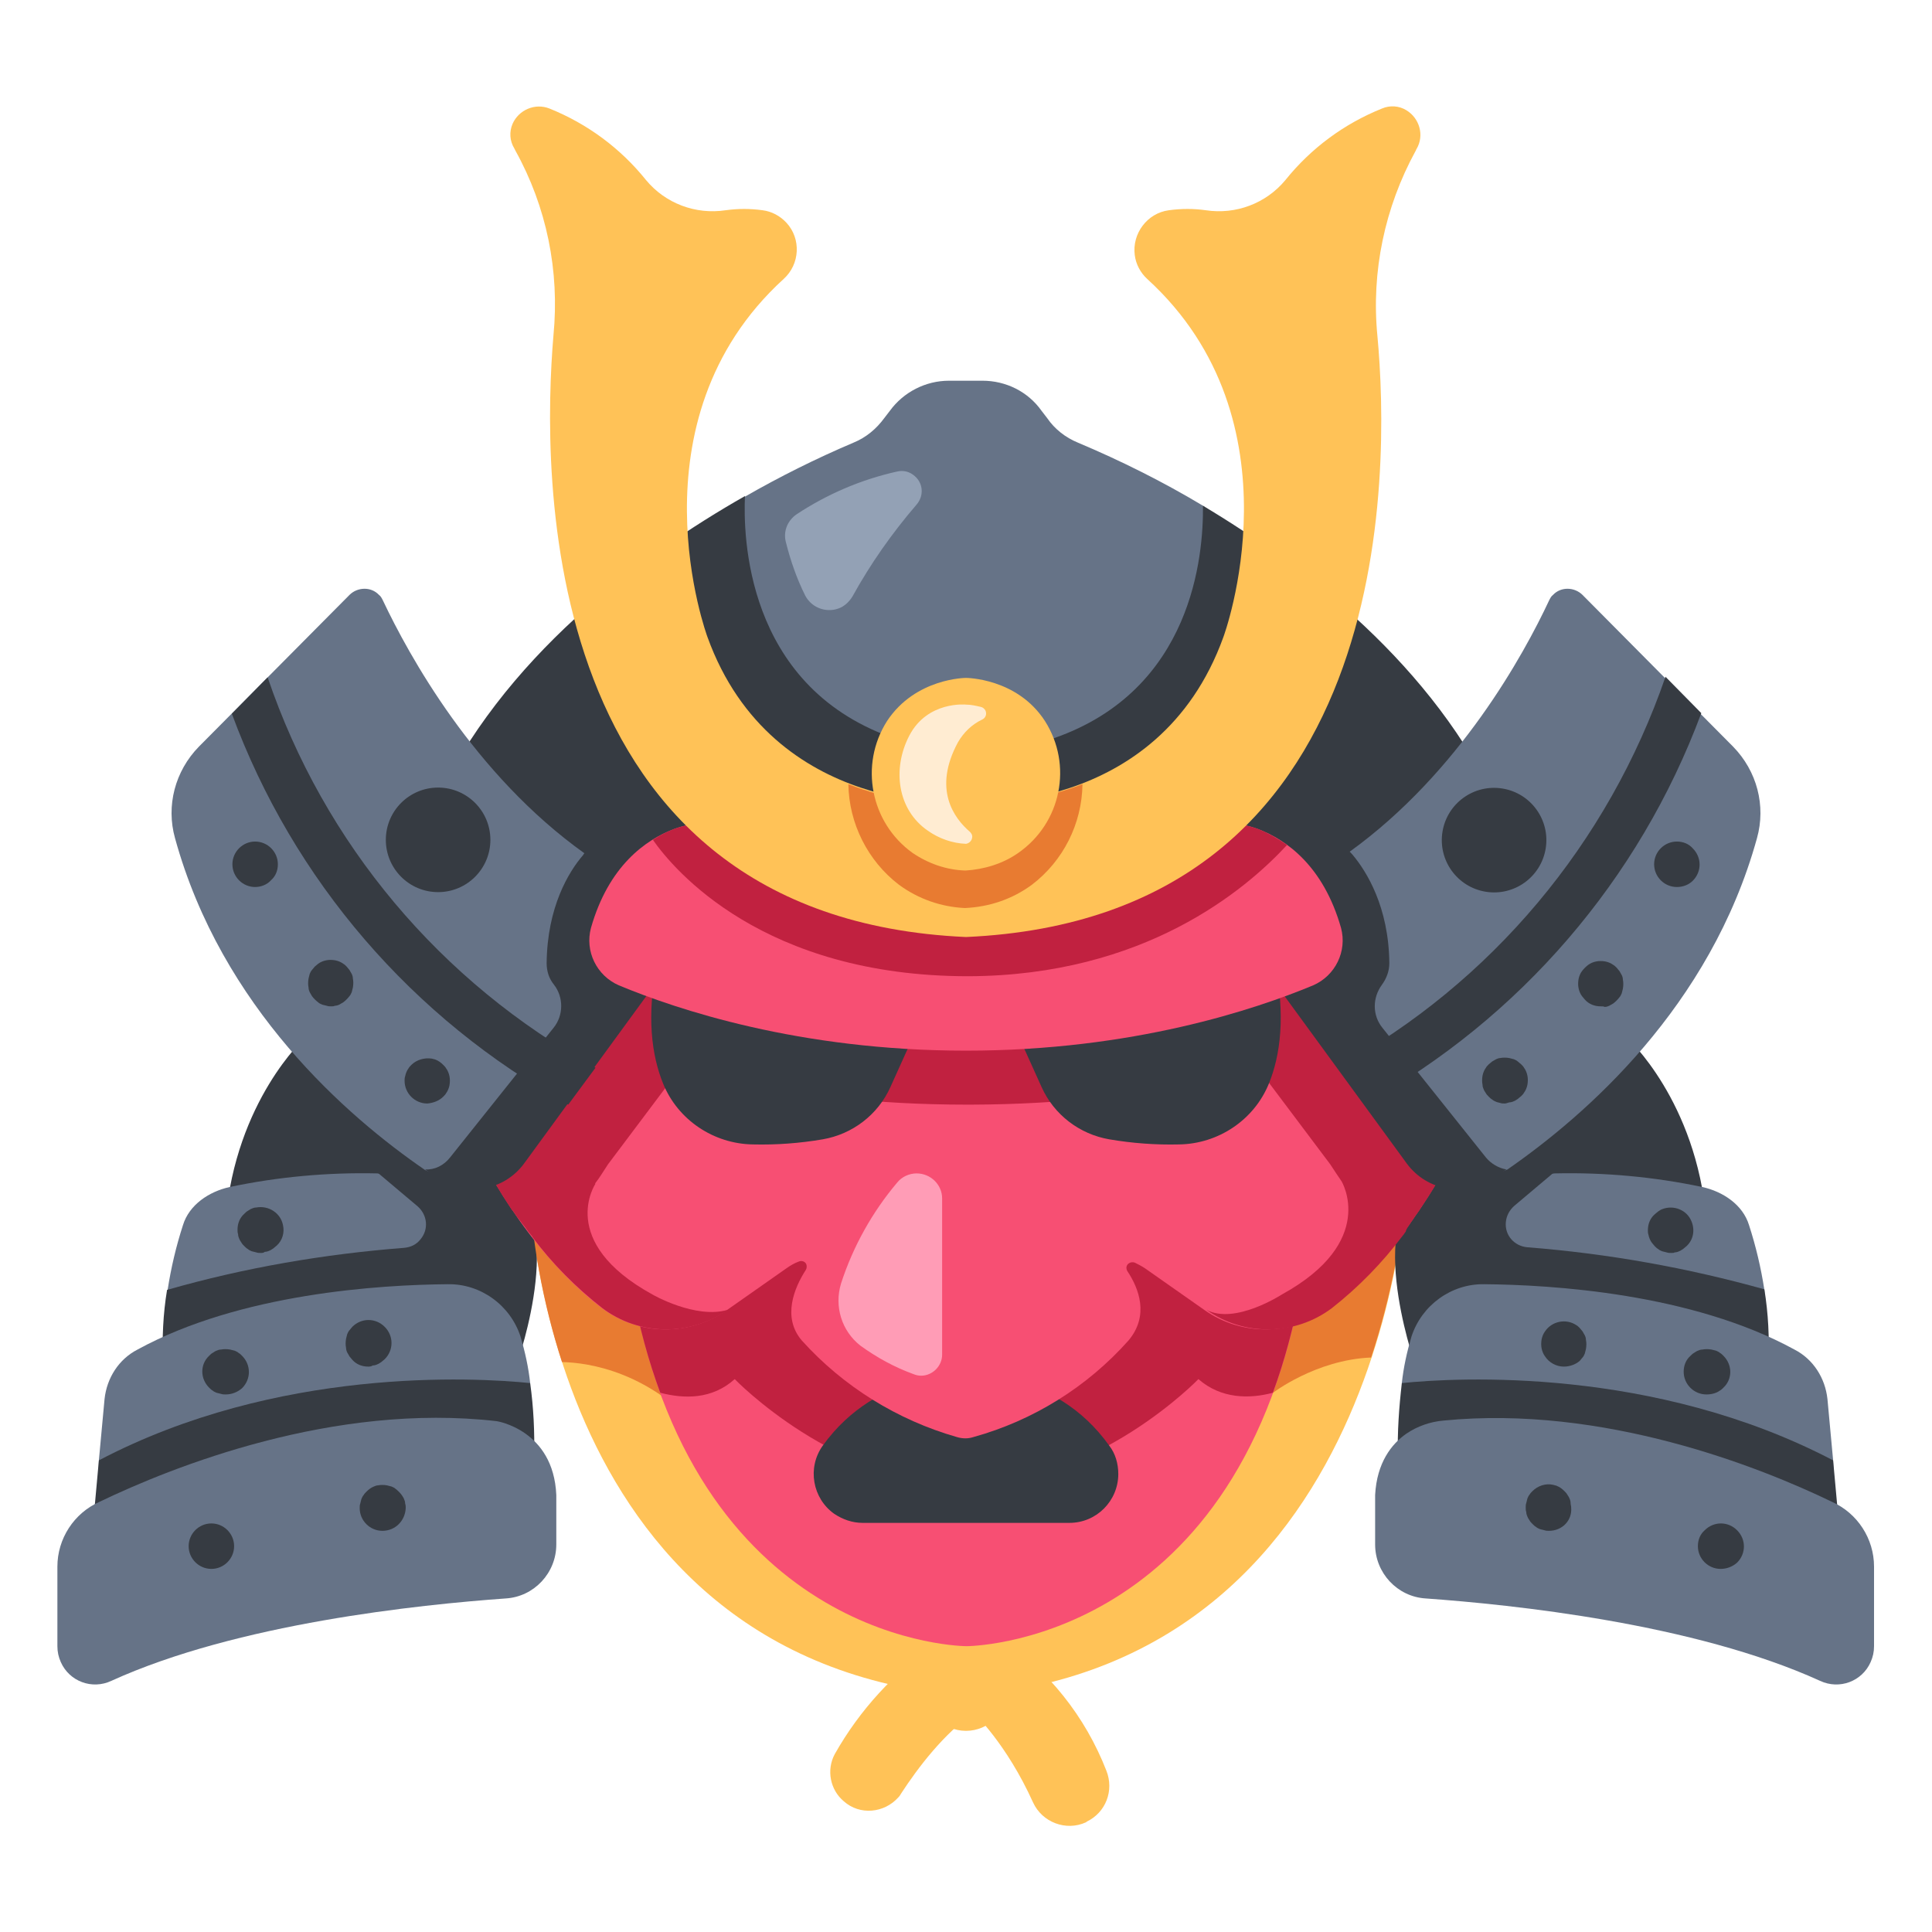
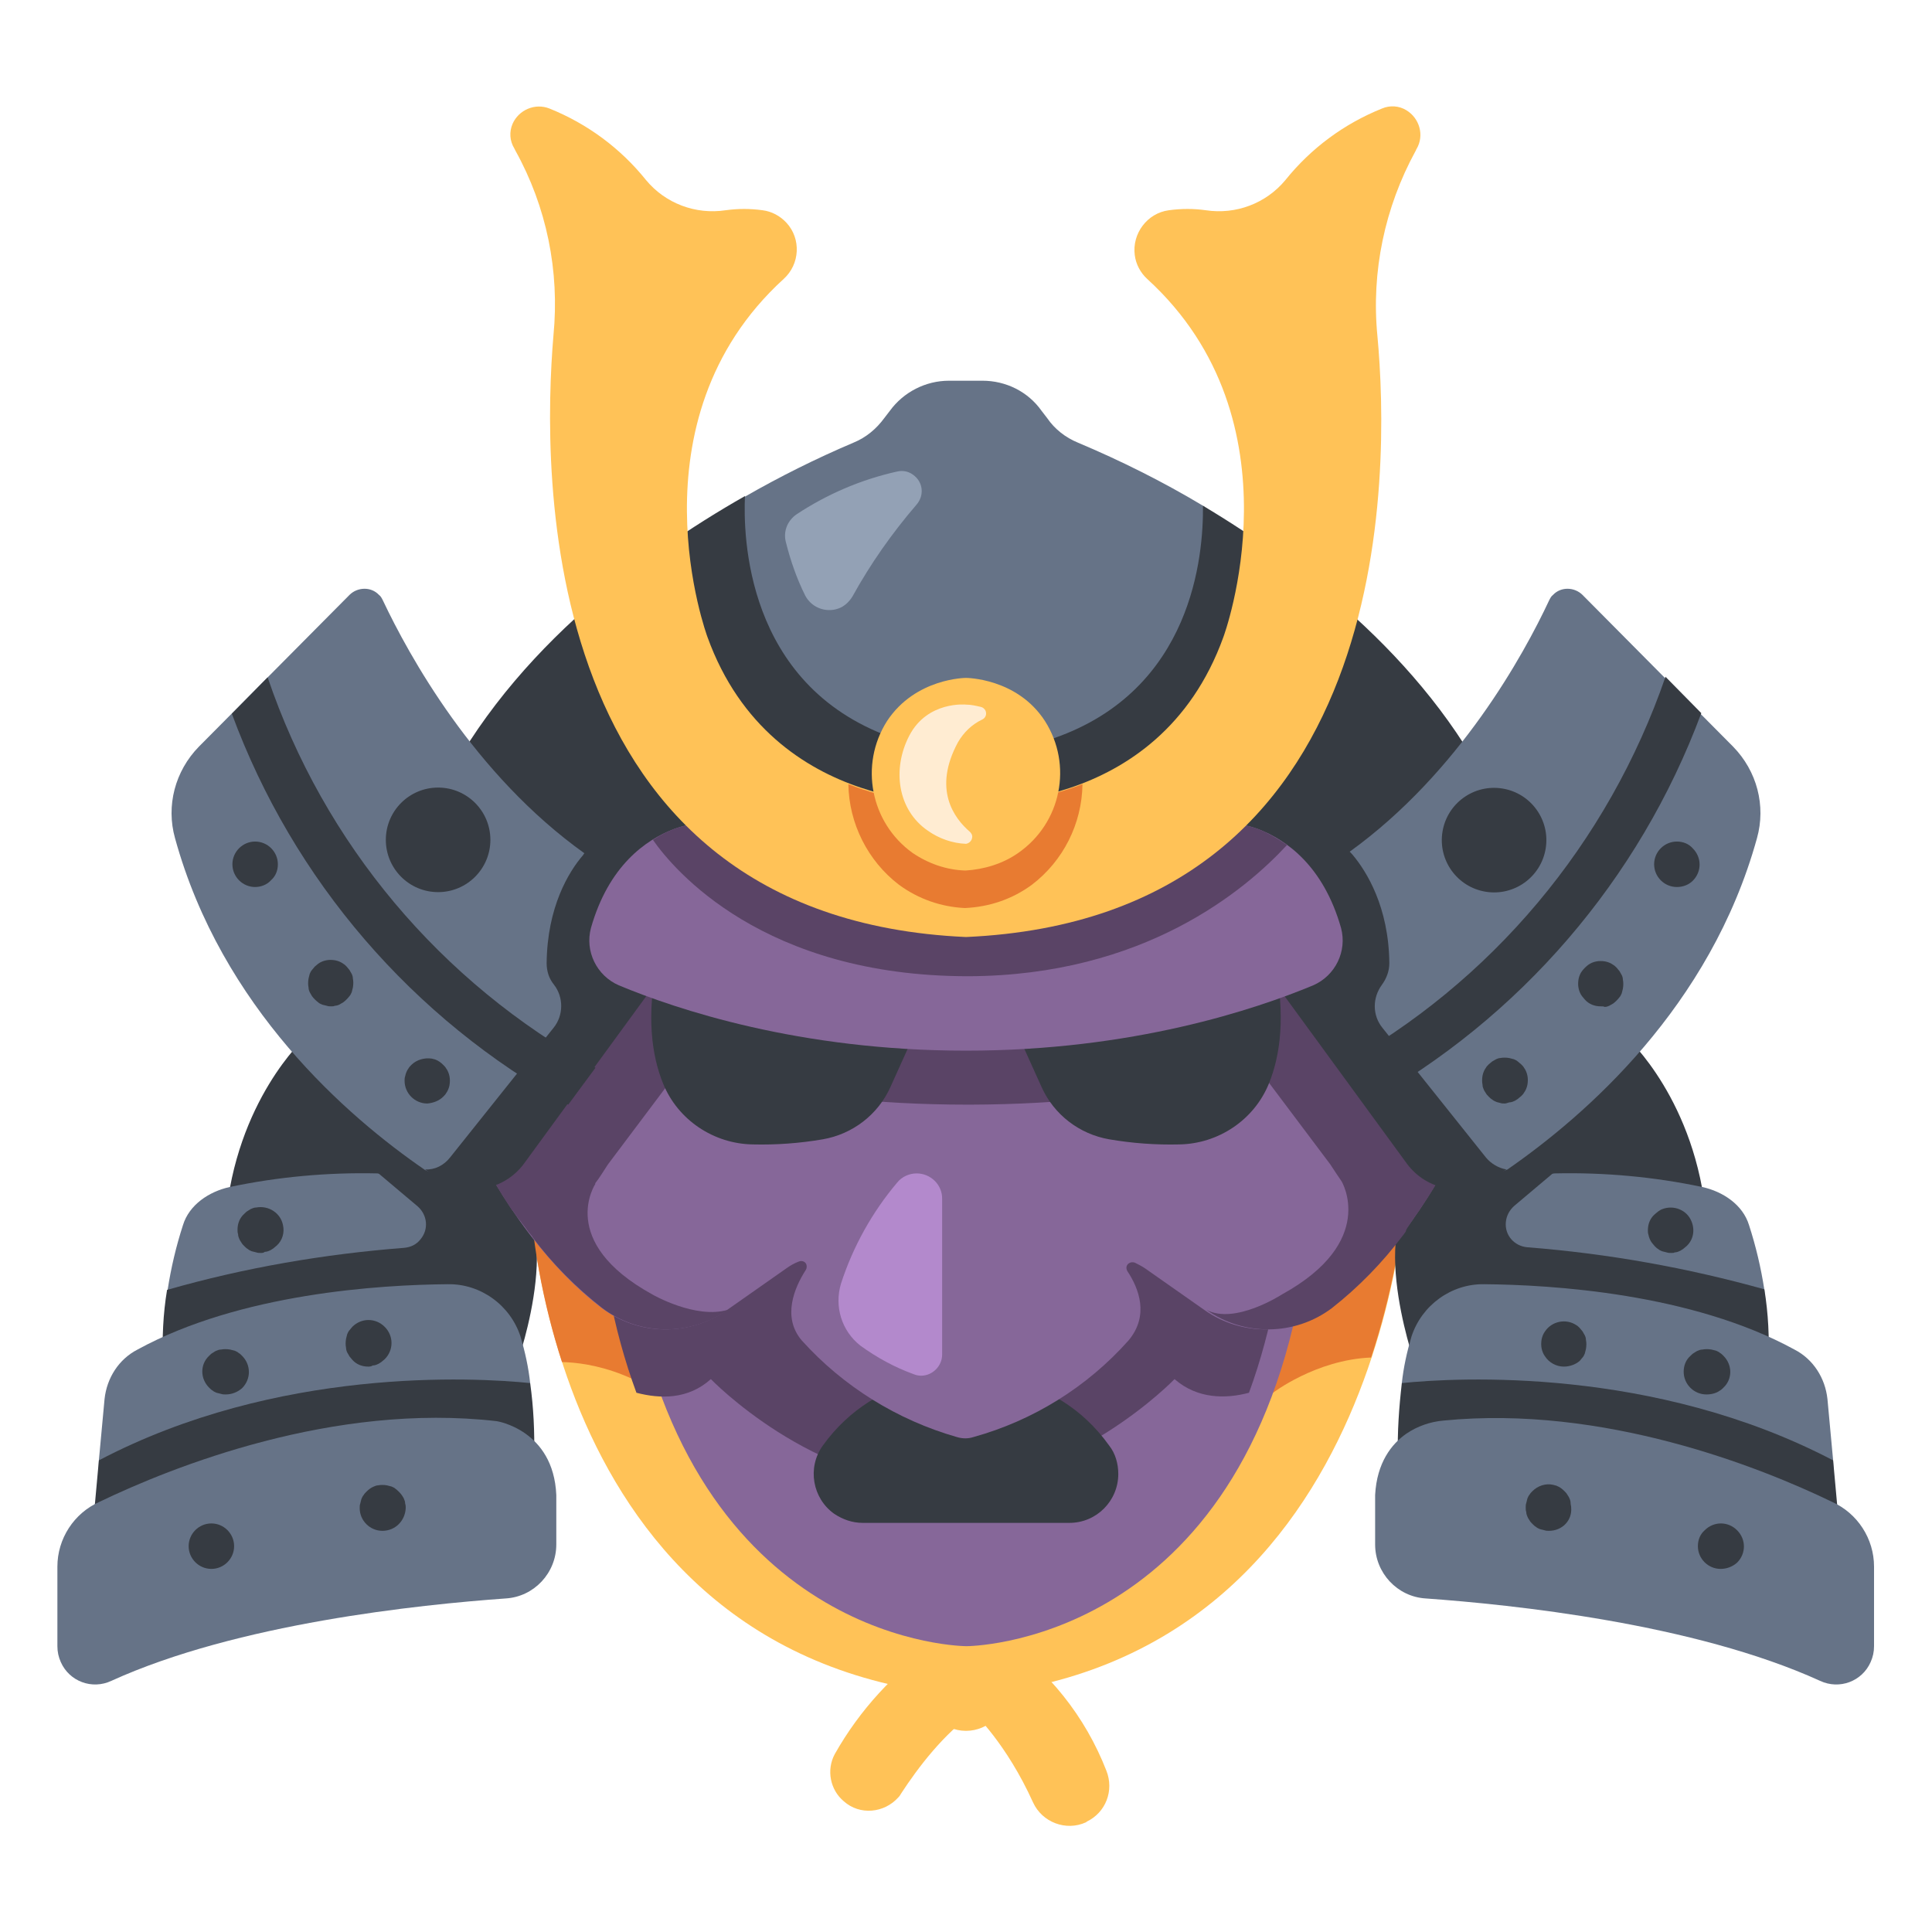
<svg xmlns="http://www.w3.org/2000/svg" version="1.1" id="icons" x="0px" y="0px" width="340px" height="340px" viewBox="0 0 340 340" style="enable-background:new 0 0 340 340;" xml:space="preserve">
  <style type="text/css">
	.st0{fill:#FFC257;}
	.st1{fill:#667387;}
	.st2{fill:#363B42;}
	.st3{fill:#E87B31;}
- 	.st4{fill:#F74F73;}
- 	.st5{fill:#C12140;}
+ 	.st4{fill:#866799;}
+ 	.st5{fill:#5A4466;}
	.st6{fill:#FFECD2;}
	.st7{fill:#93A1B5;}
- 	.st8{fill:#FF9CB6;}
+ 	.st8{fill:#B389CC;}
</style>
  <path class="st0" d="M171.4,301.5c0,0,5.7,5.3,10.4,15.7c1.6,3.5,5.8,5.1,9.3,3.5c0,0,0.1,0,0.1-0.1l0,0c3.4-1.6,4.9-5.5,3.5-9  c-3.7-9.5-10.2-17.7-18.7-23.4L171.4,301.5z" />
  <path class="st0" d="M164.7,289.2c-7.3,5.1-13.4,11.7-17.8,19.5c-1.5,2.8-0.8,6.3,1.6,8.3l0,0c2.8,2.5,7.1,2.1,9.6-0.7  c0.2-0.2,0.4-0.5,0.5-0.7c3-4.6,7.5-10.5,12.8-14.2L164.7,289.2z" />
  <path class="st0" d="M234.6,208.3L170,277.7l-64.6-69.4L93,207.1c0,0,1,85.1,77,91.4c76-6.2,77.8-93.7,77.8-93.7L234.6,208.3z" />
  <path class="st0" d="M170,272.4L170,272.4c4,0,7.3,3.3,7.3,7.3v17.6c0,4-3.3,7.3-7.3,7.3l0,0c-4,0-7.3-3.3-7.3-7.3v-17.6  C162.7,275.7,166,272.4,170,272.4z" />
  <path class="st1" d="M189.7,77.9c-2.2-0.9-4.1-2.4-5.4-4.3l-1-1.3c-2.4-3.4-6.3-5.3-10.4-5.3h-5.9c-4.1,0-8,2-10.4,5.3l-1,1.3  c-1.4,1.9-3.2,3.4-5.4,4.3c-6.6,2.8-13,6-19.1,9.5c0,0-41.4,29.5-53.4,55.9c0,0,20.3,32.9,92.3,32.9s92.9-33.4,92.9-33.4  C251.6,117.7,211.7,89,211.7,89C204.7,84.8,197.3,81.1,189.7,77.9z" />
  <path class="st2" d="M211.7,89c0.1,8.7-1.8,32.4-26.2,40.9c-9.3,3.2-19.5,3.2-28.8-0.2c-25.6-9.3-25.9-35.6-25.6-42.4  c-18.3,10.4-42.9,28.5-54.9,54.9c0,0,21.8,33.9,93.8,33.9s93.8-33.9,93.8-33.9C252.4,117.2,229.6,99.7,211.7,89z" />
  <path class="st2" d="M53.6,182.7c0,0-12.1,11-13.9,32h58.2C97.9,214.7,71.2,183,53.6,182.7z" />
  <path class="st1" d="M87.3,208.6l-20.9-2.1c-8.7-0.2-17.5,0.6-26,2.4c-3.6,0.8-7.1,3.1-8.2,6.7c-1.2,3.7-2.1,7.5-2.7,11.4  c0,0-0.3,8.4-0.1,12.8h60.5C89.9,239.8,100.2,213.1,87.3,208.6z" />
  <path class="st2" d="M87.8,208c-7.1-1-14.2-1.5-21.3-1.6l7,5.9c1.7,1.5,2,4,0.5,5.8c-0.7,0.9-1.7,1.4-2.9,1.5  c-14.1,1.1-28.1,3.5-41.7,7.4c-0.7,4.2-0.9,8.6-0.7,12.8h62.3C91.1,239.8,100.6,212.5,87.8,208z" />
  <path class="st1" d="M93.3,256.4l0-13c-0.3-2.8-0.9-5.5-1.7-8.2c-1.8-5.5-7-9.3-12.8-9.2c-11.9,0.1-36.5,1.6-54.6,11.5  c-3.3,1.7-5.4,5-5.8,8.7l-1,10.8l-0.2,11.2L93.3,256.4z" />
  <path class="st2" d="M93.3,243.4c-9.8-1-44.5-2.9-75.9,13.6l-1,11L94,256.3C94.1,252,93.9,247.7,93.3,243.4z" />
  <path class="st3" d="M223.9,245.2c0,0,7.6-5.9,17.4-6.3c3.6-11,5.8-22.4,6.4-34l-13.2,3.5L193,253h21.6L223.9,245.2z" />
  <path class="st3" d="M105.4,208.3L93,207.1c0.5,11.1,2.5,22.1,5.9,32.6c4.6,0.1,15.8,1.6,25.5,13.3H147L105.4,208.3z" />
  <path class="st1" d="M87.4,250.1c0,0,10,1.5,10.5,13v8.7c0,5-3.9,9.2-8.9,9.5c-15.3,1.1-47.2,4.4-69.4,14.5  c-3.4,1.6-7.4,0.1-8.9-3.3c-0.4-0.9-0.6-1.8-0.6-2.8v-14c0-4.9,2.9-9.4,7.4-11.4C30.4,258.1,58.7,246.8,87.4,250.1z" />
  <path class="st4" d="M210,212.5H130l-18.6,15.1c11.8,62.1,58.7,62.1,58.7,62.1s46.9,0,58.7-62.1L210,212.5z" />
-   <path class="st5" d="M170,212.5h-40l-18.6,15.1c1.1,5.9,2.7,11.8,4.8,17.5c4.2,1.1,9.1,1.2,13.1-2.4c0,0,17.9,18.6,40.8,18.6  s40.8-18.6,40.8-18.6c4,3.5,9,3.5,13.1,2.4c2.1-5.7,3.6-11.5,4.8-17.5L210,212.5H170z" />
+   <path class="st5" d="M165.8,212.5h-40l-18.6,15.1c1.1,5.9,2.7,11.8,4.8,17.5c4.2,1.1,9.1,1.2,13.1-2.4c0,0,17.9,18.6,40.8,18.6  s40.8-18.6,40.8-18.6c4,3.5,9,3.5,13.1,2.4c2.1-5.7,3.6-11.5,4.8-17.5l-18.6-15.1H165.8z" />
  <path class="st2" d="M195.2,254.4c-9.7-13.6-25.2-12.5-25.2-12.5s-15.5-1-25.2,12.5c-2.8,3.9-1.8,9.3,2,12c1.5,1,3.2,1.6,5,1.6h36.4  c4.8,0,8.6-3.9,8.6-8.6C196.8,257.6,196.3,255.8,195.2,254.4L195.2,254.4z" />
  <path class="st2" d="M286.4,182.7c0,0,12.1,11,13.9,32h-58.2C242.1,214.7,268.8,183,286.4,182.7z" />
  <path class="st1" d="M252.7,208.6l20.9-2.1c8.7-0.2,17.5,0.6,26,2.4c3.6,0.8,7.1,3.1,8.2,6.7c1.2,3.7,2.1,7.5,2.7,11.4  c0,0,0.5,8.4,0.2,12.8h-61.1C249.6,239.8,239.8,213.1,252.7,208.6z" />
  <path class="st2" d="M310.5,226.9c-13.6-3.8-27.6-6.3-41.7-7.4c-2.3-0.2-4-2.1-3.8-4.4c0.1-1.1,0.6-2.1,1.5-2.9l7-5.9  c-7.1,0.1-14.3,0.6-21.3,1.6c-12.8,4.5-3.3,31.8-3.3,31.8h62.3C311.4,235.5,311.2,231.2,310.5,226.9z" />
  <path class="st1" d="M246.7,256.4l0-13c0.3-2.8,0.9-5.5,1.7-8.2c1.8-5.5,7-9.3,12.8-9.2c11.9,0.1,36.5,1.6,54.6,11.5  c3.3,1.7,5.4,5,5.8,8.7l1,10.8l0.3,10.9L246.7,256.4z" />
  <path class="st2" d="M322.6,257c-31.5-16.5-66.1-14.6-75.9-13.6c-0.5,4.3-0.8,8.6-0.7,12.9l77.6,11.7L322.6,257z" />
  <path class="st4" d="M230.5,167.4l-60.5,8.8l-60.5-8.8l-25.4,35.2c0,0,8,17.1,21.8,27.6c6.5,4.9,15.4,5,22.1,0.3l10.4-7.3  c0.7-0.5,1.4-0.9,2.2-1.2c0.5-0.2,1.1,0,1.3,0.5c0.1,0.3,0.1,0.7-0.1,1c-2,3.1-4.2,8.3-0.7,12.4c7.3,8.1,16.8,14,27.3,17  c1,0.3,2,0.3,2.9,0c10.5-2.9,20-8.8,27.3-17c3.7-4.4,1.8-9.2-0.2-12.2c-0.3-0.5-0.2-1.1,0.3-1.4c0.3-0.2,0.7-0.2,1-0.1  c0.6,0.3,1.2,0.6,1.8,1l10.4,7.3c6.6,4.7,15.6,4.6,22.1-0.3c13.8-10.4,21.8-27.6,21.8-27.6L230.5,167.4z" />
  <path class="st5" d="M248.2,215.3c0.1-0.2,0.3-0.4,0.4-0.6c0.4-0.6,0.8-1.2,1.2-1.7c0-0.1,0.1-0.1,0.1-0.2l0,0  c2.2-3.2,4.2-6.6,5.9-10.2l-25.3-35.2l-60.5,8.8l-60.5-8.8l-25.4,35.2c1.7,3.5,3.7,6.9,5.9,10.2l0,0c0,0.1,0.1,0.2,0.2,0.2  c0.4,0.6,0.8,1.2,1.3,1.8c0.1,0.1,0.2,0.2,0.3,0.4c0.4,0.5,0.8,1,1.2,1.6c0.2,0.2,0.3,0.4,0.5,0.6c0.1,0.1,0.2,0.2,0.2,0.3h0  c3.5,4.7,7.7,8.9,12.3,12.5c6.5,4.9,15.4,5,22.1,0.3c-5.7,1.7-13.3-2.7-13.3-2.7c-16.9-9.3-10-19.5-10-19.5l-0.1,0  c0.8-1,1.5-2.2,2.3-3.4l13.3-17.7c0,0,16.3,7.2,50,7.2l0,0h0.5l0,0c33.6-0.1,50-7.2,50-7.2l13.3,17.7c0.7,1.1,1.4,2.1,2,3h0  c0,0,6.4,10.6-10.5,19.9c0,0-8.3,5.4-13.3,2.7c6.6,4.7,15.6,4.6,22.1-0.3c4.7-3.7,8.9-8,12.5-12.8l0,0c0,0,0.1-0.1,0.1-0.1  c0.1-0.2,0.3-0.4,0.4-0.6C247.5,216.2,247.9,215.8,248.2,215.3z" />
  <path class="st2" d="M224.3,169.1c2,9.7,1,16.7-1,21.6c-2.6,6.4-8.9,10.6-15.8,10.7c-4.1,0.1-8.2-0.2-12.3-0.9  c-5.2-0.9-9.7-4.3-11.9-9.2l-5.1-11.3l0.2-5.1l45.8-6.6V169.1z" />
  <path class="st1" d="M272.6,105.7c-4.4,9.4-15.8,30.3-35.1,44.2c0,0-11.3,10-19.5,12.4l30.6,41.5c3.5,4.7,8.7,6.6,13.6,3.4  c1-0.5,2-1,3.1-1.4c13.7-9.5,35.7-28.6,43.9-58.3c1.6-5.7,0-11.8-4.2-16.1l-26.5-26.7c-1.4-1.4-3.8-1.5-5.2,0  C273,104.9,272.8,105.3,272.6,105.7z" />
  <ellipse transform="matrix(0.1602 -0.9871 0.9871 0.1602 74.9238 383.6803)" class="st2" cx="262.9" cy="147.8" rx="9.2" ry="9.2" />
  <path class="st1" d="M254,250c-2.3,0.2-4.6,1-6.5,2.3c-2.6,1.8-5.2,5.1-5.5,10.8v8.7c0,5,3.9,9.2,8.9,9.5  c15.3,1.1,47.2,4.4,69.4,14.5c3.4,1.6,7.4,0.1,8.9-3.3c0.4-0.9,0.6-1.8,0.6-2.8v-14c0-4.9-2.9-9.4-7.4-11.4  C309.8,258.2,282.2,247.2,254,250z" />
  <path class="st2" d="M115.7,169.1c-2,9.7-1,16.7,1,21.6c2.6,6.4,8.9,10.6,15.8,10.7c4.1,0.1,8.2-0.2,12.3-0.9  c5.2-0.9,9.7-4.3,11.9-9.2l5.1-11.3l-0.2-5.1l-45.8-6.6L115.7,169.1z" />
  <path class="st1" d="M67.4,105.7c4.5,9.5,16,30.6,35.5,44.5c0,0,11.4,9.4,19.4,11.8l-30.9,42.3c-3.5,4.7-9.2,5.9-14.1,2.7l-2.5-1.1  c-13.7-9.4-35.8-28.6-44-58.4c-1.6-5.7,0-11.8,4.2-16.1l26.5-26.7c1.4-1.4,3.8-1.5,5.2,0C67,104.9,67.2,105.3,67.4,105.7z" />
  <circle class="st2" cx="77.1" cy="147.8" r="9.2" />
  <path class="st2" d="M77.3,207.5c4.9,3.2,11.4,2,14.9-2.7l32.2-44.1c-7.7-2.3-15-5.9-21.5-10.6c-0.1,0.1-0.2,0.2-0.3,0.4  c-2.5,2.9-6.3,9.1-6.4,19c0,1.4,0.4,2.7,1.3,3.8c1.7,2.2,1.7,5.4-0.1,7.6l-18.2,22.8c-1.1,1.4-2.7,2.2-4.4,2.1  C75.7,206.4,76.5,207,77.3,207.5z" />
  <path class="st2" d="M261.5,203.7l-18.2-22.8c-1.8-2.2-1.8-5.3-0.1-7.6c0.8-1.1,1.3-2.4,1.3-3.8c-0.1-9.9-4-16.1-6.4-19  c-0.2-0.2-0.4-0.5-0.7-0.7c-6.6,4.9-14.1,8.5-22,10.9l32.2,44.1c3.5,4.7,10,5.9,14.9,2.7c0.8-0.5,1.7-1.1,2.6-1.7  C263.8,205.6,262.4,204.8,261.5,203.7z" />
  <path class="st4" d="M236,163.3c-3.1-10.9-9.6-15.5-14.6-17.4c-3.2-1.2-6.7-1.3-9.9-0.3l-41.5,13l-41.5-13c-3.2-1-6.7-0.9-9.9,0.3  c-5,1.9-11.5,6.5-14.6,17.4c-1.1,4.1,1,8.4,4.9,10.1c10.1,4.2,31.7,11.5,61.1,11.5s51-7.3,61.1-11.5  C235,171.7,237.1,167.4,236,163.3z" />
  <path class="st5" d="M226.5,148.7c-1.6-1.1-3.3-2.1-5.1-2.8c-3.2-1.2-6.7-1.3-9.9-0.3l-41.5,13l-41.5-13c-3.2-1-6.7-0.9-9.9,0.3  c-1.3,0.5-2.5,1.1-3.7,1.9c3.7,5.3,19.4,24,55.5,24C201.4,171.7,219.2,156.6,226.5,148.7z" />
  <path class="st0" d="M243.2,19.1c-6.7,2.7-12.5,7-17,12.6c-3.4,4.1-8.7,6.1-14,5.3c-2.1-0.3-4.3-0.3-6.5,0c-3.8,0.5-6.5,4.1-6,7.9  c0.2,1.6,1,3.1,2.2,4.2c27.5,25.1,13.4,63,13.4,63c-11.5,31.9-45.4,29.2-45.4,29.2s-33.9,2.6-45.4-29.2c0,0-14.1-37.9,13.4-63  c2.9-2.6,3.1-7.1,0.5-9.9c-1.1-1.2-2.6-2-4.2-2.2c-2.2-0.3-4.3-0.3-6.5,0c-5.3,0.8-10.6-1.2-14-5.3c-4.5-5.6-10.3-9.9-17-12.6  c-2.5-1-5.4,0.2-6.5,2.7c-0.6,1.4-0.5,3,0.3,4.3l0.2,0.4c5.5,9.9,7.8,21.2,6.7,32.5C95.4,82.6,94,161.5,170,164.9  c76-3.4,74.6-82.2,72.4-105.8c-1.1-11.3,1.3-22.6,6.7-32.5c0.1-0.1,0.1-0.3,0.2-0.4c1.4-2.4,0.5-5.4-1.8-6.8  C246.2,18.6,244.6,18.5,243.2,19.1z" />
  <path class="st3" d="M181.6,155.7c5.5-4.2,8.8-10.7,8.9-17.7c-6.5,2.5-13.5,3.7-20.6,3.5c-7,0.3-14-0.9-20.6-3.5  c0.1,6.9,3.4,13.5,8.9,17.7c3.4,2.5,7.4,3.9,11.6,4.1C174.2,159.6,178.2,158.2,181.6,155.7z" />
  <path class="st2" d="M295.1,156.1c-2.2,0-4-1.8-4-4s1.8-4,4-4c1.1,0,2.1,0.4,2.8,1.2c1.6,1.6,1.6,4.1,0,5.7  C297.2,155.7,296.2,156.1,295.1,156.1z" />
  <path class="st2" d="M281.7,177.1c-1.1,0-2.1-0.4-2.8-1.2c-0.2-0.2-0.3-0.4-0.5-0.6c-0.3-0.4-0.5-0.9-0.6-1.4c-0.1-0.5-0.1-1,0-1.6  c0.1-0.5,0.3-1,0.6-1.4c0.3-0.4,0.7-0.8,1.1-1.1c0.4-0.3,0.9-0.5,1.4-0.6c0.5-0.1,1-0.1,1.6,0c0.5,0.1,1,0.3,1.4,0.6  c0.2,0.1,0.4,0.3,0.6,0.5c0.2,0.2,0.3,0.4,0.5,0.6c0.1,0.2,0.3,0.5,0.4,0.7c0.1,0.2,0.2,0.5,0.2,0.8c0.1,0.5,0.1,1,0,1.6  c-0.1,0.3-0.1,0.5-0.2,0.8c-0.1,0.2-0.2,0.5-0.4,0.7c-0.3,0.4-0.7,0.8-1.1,1.1c-0.2,0.1-0.5,0.3-0.7,0.4c-0.2,0.1-0.5,0.2-0.8,0.2  C282.2,177.1,282,177.1,281.7,177.1z" />
  <path class="st2" d="M264.8,194.2c-0.3,0-0.5,0-0.8-0.1c-0.3-0.1-0.5-0.1-0.7-0.2c-0.2-0.1-0.5-0.2-0.7-0.4  c-0.2-0.1-0.4-0.3-0.6-0.5c-0.2-0.2-0.4-0.4-0.5-0.6c-0.1-0.2-0.3-0.4-0.4-0.7c-0.1-0.2-0.2-0.5-0.2-0.8c-0.1-0.5-0.1-1,0-1.6  c0.1-0.5,0.3-1,0.6-1.4c0.1-0.2,0.3-0.4,0.5-0.6c0.2-0.2,0.4-0.3,0.6-0.5c0.2-0.1,0.5-0.3,0.7-0.4c0.2-0.1,0.5-0.2,0.7-0.2  c0.5-0.1,1.1-0.1,1.6,0c0.3,0.1,0.5,0.1,0.8,0.2c0.2,0.1,0.5,0.2,0.7,0.4c0.2,0.2,0.4,0.3,0.6,0.5c0.2,0.2,0.4,0.4,0.5,0.6  c0.3,0.4,0.5,0.9,0.6,1.4c0.1,0.5,0.1,1,0,1.6c-0.1,0.5-0.3,1-0.6,1.4c-0.1,0.2-0.3,0.4-0.5,0.6c-0.2,0.2-0.4,0.3-0.6,0.5  c-0.2,0.1-0.4,0.3-0.7,0.4c-0.2,0.1-0.5,0.2-0.8,0.2C265.3,194.1,265,194.2,264.8,194.2z" />
  <path class="st2" d="M294.1,220.5c-0.3,0-0.5,0-0.8-0.1c-0.3-0.1-0.5-0.1-0.8-0.2c-0.2-0.1-0.5-0.2-0.7-0.4  c-0.2-0.1-0.4-0.3-0.6-0.5c-0.2-0.2-0.3-0.4-0.5-0.6c-0.3-0.4-0.5-0.9-0.6-1.4c-0.1-0.3-0.1-0.5-0.1-0.8c0-1.1,0.4-2.1,1.2-2.8  c0.2-0.2,0.4-0.3,0.6-0.5c0.2-0.1,0.4-0.3,0.7-0.4c2-0.8,4.4,0.1,5.2,2.2c0.6,1.5,0.3,3.2-0.9,4.3c-0.2,0.2-0.4,0.3-0.6,0.5  c-0.2,0.1-0.4,0.3-0.7,0.4c-0.2,0.1-0.5,0.2-0.8,0.2C294.6,220.5,294.4,220.5,294.1,220.5z" />
  <path class="st2" d="M300.3,245.4c-2.2,0-4-1.8-4-4c0-1.1,0.4-2.1,1.2-2.8c0.2-0.2,0.4-0.4,0.6-0.5c0.2-0.1,0.4-0.3,0.7-0.4  c0.2-0.1,0.5-0.2,0.8-0.2c0.5-0.1,1-0.1,1.6,0c0.3,0.1,0.5,0.1,0.8,0.2c0.2,0.1,0.5,0.2,0.7,0.4c0.2,0.1,0.4,0.3,0.6,0.5  c1.6,1.6,1.6,4.1,0,5.6c-0.2,0.2-0.4,0.4-0.6,0.5c-0.4,0.3-0.9,0.5-1.4,0.6C300.8,245.4,300.5,245.4,300.3,245.4z" />
  <path class="st2" d="M275.2,240.5c-1.3,0-2.6-0.7-3.3-1.8c-0.3-0.4-0.5-0.9-0.6-1.4c-0.1-0.5-0.1-1,0-1.6c0.1-0.5,0.3-1,0.6-1.4  c1.2-1.8,3.7-2.3,5.5-1.1c0.2,0.1,0.4,0.3,0.6,0.5c0.2,0.2,0.3,0.4,0.5,0.6c0.1,0.2,0.3,0.5,0.4,0.7c0.1,0.2,0.2,0.5,0.2,0.8  c0.1,0.5,0.1,1,0,1.6c-0.1,0.3-0.1,0.5-0.2,0.8c-0.1,0.2-0.2,0.5-0.4,0.7c-0.2,0.2-0.3,0.4-0.5,0.6  C277.3,240.1,276.3,240.5,275.2,240.5z" />
  <path class="st2" d="M272.6,269.4c-0.3,0-0.5,0-0.8-0.1c-0.3-0.1-0.5-0.1-0.8-0.2c-0.2-0.1-0.5-0.2-0.7-0.4  c-0.2-0.1-0.4-0.3-0.6-0.5c-0.2-0.2-0.4-0.4-0.5-0.6c-0.1-0.2-0.3-0.4-0.4-0.7c-0.1-0.2-0.2-0.5-0.2-0.8c-0.1-0.3-0.1-0.5-0.1-0.8  c0-0.3,0-0.5,0.1-0.8c0.1-0.3,0.1-0.5,0.2-0.8c0.1-0.2,0.2-0.5,0.4-0.7c0.1-0.2,0.3-0.4,0.5-0.6c0.9-0.9,2.3-1.4,3.6-1.1  c0.3,0.1,0.5,0.1,0.7,0.2c0.5,0.2,0.9,0.5,1.3,0.9c0.2,0.2,0.4,0.4,0.5,0.6c0.1,0.2,0.3,0.4,0.4,0.7c0.1,0.2,0.2,0.5,0.2,0.8  c0,0.3,0.1,0.5,0.1,0.8C276.7,267.6,274.9,269.4,272.6,269.4C272.7,269.4,272.7,269.4,272.6,269.4L272.6,269.4z" />
  <path class="st2" d="M302.8,276.1c-2.2,0-4-1.8-4-4c0-1.1,0.4-2.1,1.2-2.8c1.6-1.6,4.1-1.6,5.7,0c1.6,1.6,1.6,4.1,0,5.7  C304.9,275.7,303.9,276.1,302.8,276.1z" />
  <path class="st2" d="M45.9,220.5c-0.3,0-0.5,0-0.8-0.1c-0.3-0.1-0.5-0.1-0.8-0.2c-0.2-0.1-0.5-0.2-0.7-0.4c-0.2-0.1-0.4-0.3-0.6-0.5  c-0.2-0.2-0.4-0.4-0.5-0.6c-0.1-0.2-0.3-0.4-0.4-0.7c-0.1-0.2-0.2-0.5-0.2-0.8c-0.1-0.3-0.1-0.5-0.1-0.8c0-1.1,0.4-2.1,1.2-2.8  c0.2-0.2,0.4-0.4,0.6-0.5c0.2-0.1,0.4-0.3,0.7-0.4c0.2-0.1,0.5-0.2,0.8-0.2c2.2-0.4,4.3,1,4.7,3.1c0.3,1.3-0.1,2.7-1.1,3.6  c-0.2,0.2-0.4,0.3-0.6,0.5c-0.2,0.1-0.4,0.3-0.7,0.4c-0.2,0.1-0.5,0.2-0.8,0.2C46.4,220.5,46.1,220.5,45.9,220.5z" />
  <path class="st2" d="M39.7,245.4c-0.3,0-0.5,0-0.8-0.1c-0.3-0.1-0.5-0.1-0.8-0.2c-0.2-0.1-0.5-0.2-0.7-0.4c-0.2-0.1-0.4-0.3-0.6-0.5  c-1.6-1.6-1.6-4.1,0-5.6c0.2-0.2,0.4-0.4,0.6-0.5c0.2-0.1,0.4-0.3,0.7-0.4c0.2-0.1,0.5-0.2,0.8-0.2c0.5-0.1,1-0.1,1.6,0  c0.3,0.1,0.5,0.1,0.8,0.2c0.2,0.1,0.5,0.2,0.7,0.4c0.2,0.1,0.4,0.3,0.6,0.5c1.6,1.6,1.6,4.1,0,5.7C41.8,245,40.8,245.4,39.7,245.4  L39.7,245.4z" />
  <path class="st2" d="M64.8,240.5c-1.1,0-2.1-0.4-2.8-1.2c-0.2-0.2-0.3-0.4-0.5-0.6c-0.1-0.2-0.3-0.5-0.4-0.7  c-0.1-0.2-0.2-0.5-0.2-0.8c-0.1-0.5-0.1-1,0-1.6c0.1-0.3,0.1-0.5,0.2-0.8c0.1-0.2,0.2-0.5,0.4-0.7c0.2-0.2,0.3-0.4,0.5-0.6  c1.6-1.6,4.1-1.6,5.7,0s1.6,4.1,0,5.7c-0.2,0.2-0.4,0.3-0.6,0.5c-0.2,0.1-0.4,0.3-0.7,0.4c-0.2,0.1-0.5,0.2-0.8,0.2  C65.3,240.5,65,240.5,64.8,240.5z" />
  <path class="st2" d="M67.3,269.4c-2.2,0-4-1.8-4-4c0,0,0,0,0,0c0-0.3,0-0.5,0.1-0.8c0.1-0.3,0.1-0.5,0.2-0.8  c0.1-0.2,0.2-0.5,0.4-0.7c0.1-0.2,0.3-0.4,0.5-0.6c0.4-0.4,0.8-0.7,1.3-0.9c0.2-0.1,0.5-0.2,0.7-0.2c0.5-0.1,1.1-0.1,1.6,0  c0.3,0.1,0.5,0.1,0.8,0.2c0.2,0.1,0.5,0.2,0.7,0.4c0.4,0.3,0.8,0.7,1.1,1.1c0.1,0.2,0.3,0.4,0.4,0.7c0.1,0.2,0.2,0.5,0.2,0.8  c0.1,0.3,0.1,0.5,0.1,0.8C71.3,267.6,69.6,269.4,67.3,269.4z" />
  <path class="st2" d="M37.2,276.1c-2.2,0-4-1.8-4-4c0-2.2,1.8-4,4-4s4,1.8,4,4C41.2,274.3,39.4,276.1,37.2,276.1  C37.2,276.1,37.2,276.1,37.2,276.1z" />
  <path class="st2" d="M44.9,156.1c-2.2,0-4-1.8-4-4c0-2.2,1.8-4,4-4c2.2,0,4,1.8,4,4c0,1.1-0.4,2.1-1.2,2.8  C47,155.7,45.9,156.1,44.9,156.1z" />
  <path class="st2" d="M58.3,177.1c-0.3,0-0.5,0-0.8-0.1c-0.3-0.1-0.5-0.1-0.8-0.2c-0.2-0.1-0.5-0.2-0.7-0.4c-0.4-0.3-0.8-0.7-1.1-1.1  c-0.1-0.2-0.3-0.5-0.4-0.7c-0.1-0.2-0.2-0.5-0.2-0.8c-0.1-0.5-0.1-1,0-1.6c0.1-0.3,0.1-0.5,0.2-0.8c0.1-0.2,0.2-0.5,0.4-0.7  c0.2-0.2,0.3-0.4,0.5-0.6c0.2-0.2,0.4-0.3,0.6-0.5c0.4-0.3,0.9-0.5,1.4-0.6c0.5-0.1,1-0.1,1.6,0c0.5,0.1,1,0.3,1.4,0.6  c0.2,0.1,0.4,0.3,0.6,0.5c0.2,0.2,0.3,0.4,0.5,0.6c0.1,0.2,0.3,0.5,0.4,0.7c0.1,0.2,0.2,0.5,0.2,0.8c0.1,0.5,0.1,1,0,1.6  c-0.1,0.3-0.1,0.5-0.2,0.8c-0.1,0.2-0.2,0.5-0.4,0.7c-0.3,0.4-0.7,0.8-1.1,1.1c-0.2,0.1-0.5,0.3-0.7,0.4c-0.2,0.1-0.5,0.2-0.8,0.2  C58.8,177.1,58.5,177.1,58.3,177.1z" />
  <path class="st2" d="M75.2,194.2c-2.2,0-4-1.8-4-4l0,0c0-0.3,0-0.5,0.1-0.8c0.1-0.5,0.3-1,0.6-1.4c0.1-0.2,0.3-0.4,0.5-0.6  c0.9-0.9,2.3-1.3,3.6-1.1c0.3,0.1,0.5,0.1,0.7,0.2c0.5,0.2,0.9,0.5,1.3,0.9c0.2,0.2,0.4,0.4,0.5,0.6c0.3,0.4,0.5,0.9,0.6,1.4  c0.1,0.5,0.1,1,0,1.6c-0.1,0.5-0.3,1-0.6,1.4c-0.1,0.2-0.3,0.4-0.5,0.6C77.3,193.7,76.3,194.1,75.2,194.2z" />
  <path class="st2" d="M235.4,187.8l4.8,6.5c27.3-15.1,48.3-39.5,59.2-68.8l-6.3-6.4C283,148.4,262.5,172.9,235.4,187.8z" />
  <path class="st2" d="M47.1,119.2l-6.3,6.4c10.8,29.3,31.8,53.7,59.2,68.8l4.8-6.5C77.5,172.9,57,148.4,47.1,119.2z" />
  <path class="st0" d="M183.9,126.9c-4.9-7.6-13.9-7.6-13.9-7.6s-8.9,0-13.9,7.6c-4.9,7.7-2.9,17.9,4.5,23.2c2.8,1.9,6,3,9.3,3.1  c3.3-0.2,6.6-1.2,9.3-3.1C186.8,144.8,188.8,134.6,183.9,126.9z" />
  <path class="st6" d="M168.6,130.6c1-1.7,2.4-3.1,4.3-4c0.6-0.3,0.8-1,0.5-1.6c-0.2-0.3-0.4-0.5-0.8-0.6c-0.9-0.2-1.7-0.4-2.6-0.4  c0,0-6.8-0.7-10,5.5c-3,5.8-2.1,13,3.3,16.7c2,1.4,4.3,2.2,6.7,2.3h0c0.6-0.1,1.1-0.6,1.1-1.3c0-0.3-0.2-0.6-0.4-0.8  C167.9,144,164.1,138.9,168.6,130.6z" />
  <path class="st7" d="M138.3,95.4c0.8,3.2,1.9,6.4,3.4,9.4c1.2,2.3,4,3.2,6.3,2.1c0.8-0.4,1.5-1.1,2-1.9c3.2-5.8,7-11.2,11.3-16.2  c1.3-1.5,1.2-3.7-0.3-5c-0.9-0.8-2-1.1-3.2-0.8c-6.3,1.4-12.3,4-17.6,7.5C138.6,91.6,137.8,93.5,138.3,95.4z" />
  <path class="st8" d="M165.8,210.9v27.5c0,2-1.7,3.7-3.7,3.7c-0.5,0-0.9-0.1-1.4-0.3c-3.3-1.2-6.4-2.9-9.3-5  c-3.3-2.6-4.6-6.9-3.4-10.9c2.1-6.5,5.5-12.6,9.9-17.8c0.8-1,2.1-1.6,3.4-1.6l0,0C163.8,206.5,165.8,208.5,165.8,210.9  C165.8,210.9,165.8,210.9,165.8,210.9z" />
</svg>
